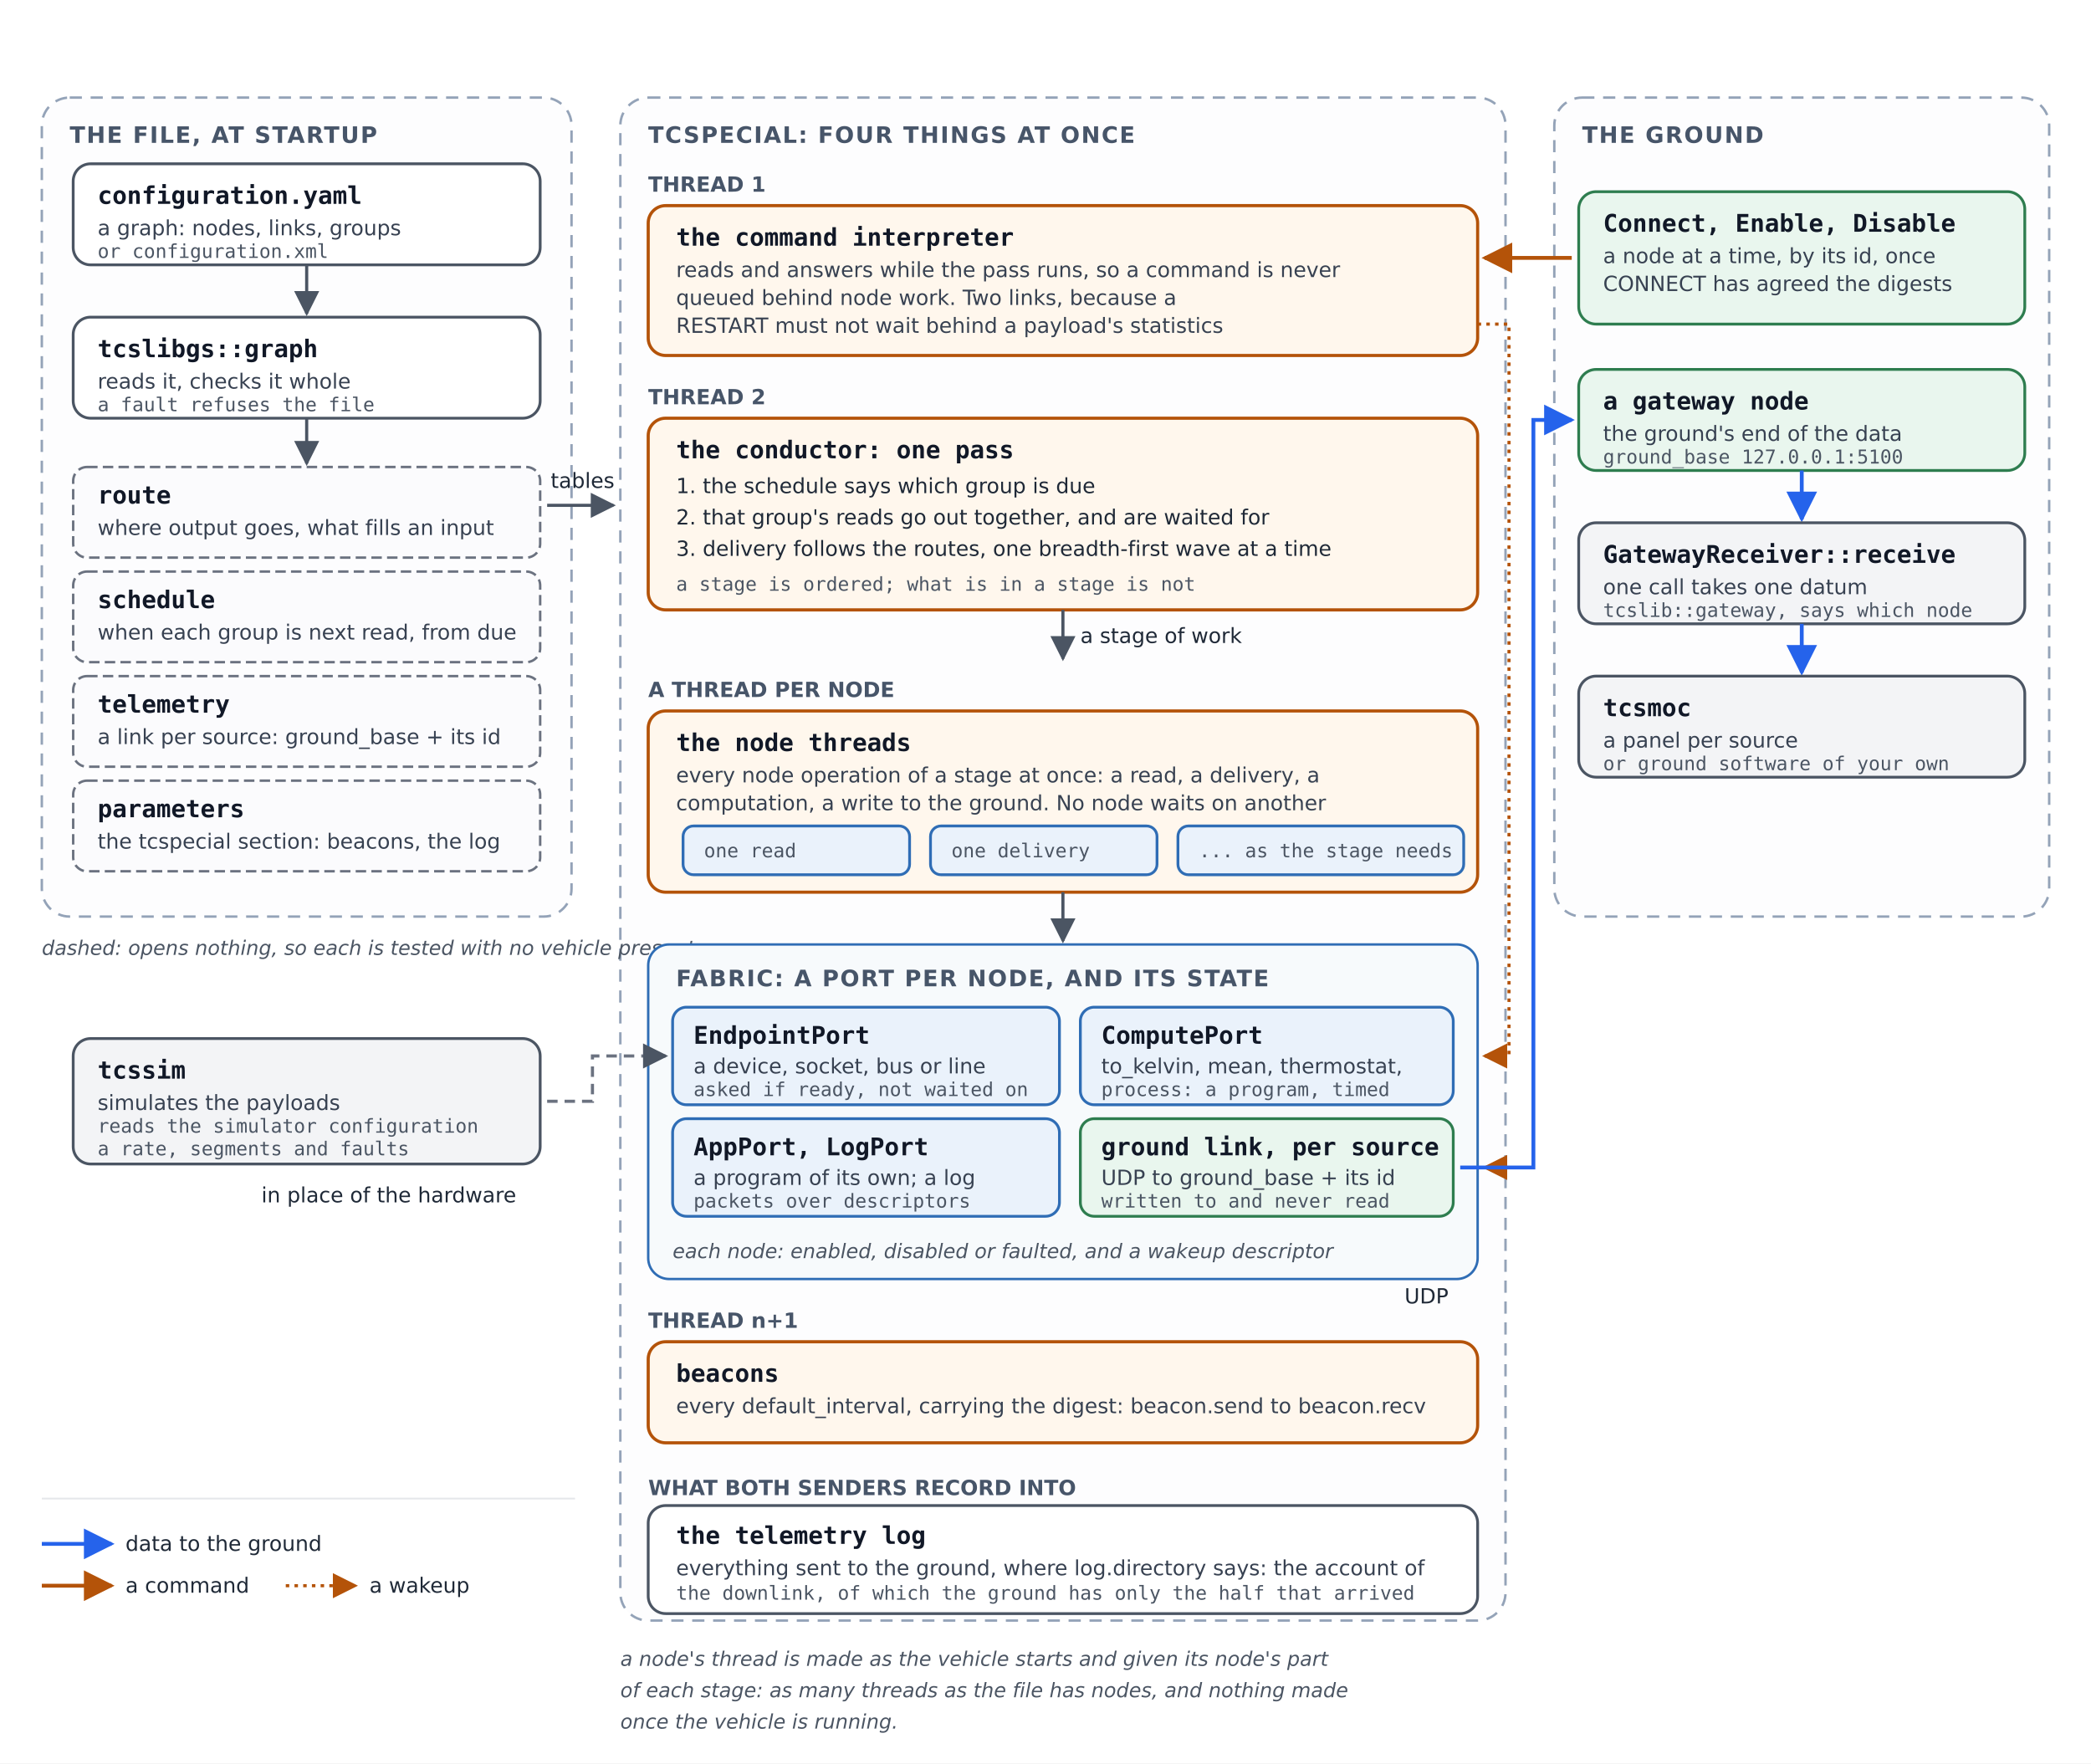
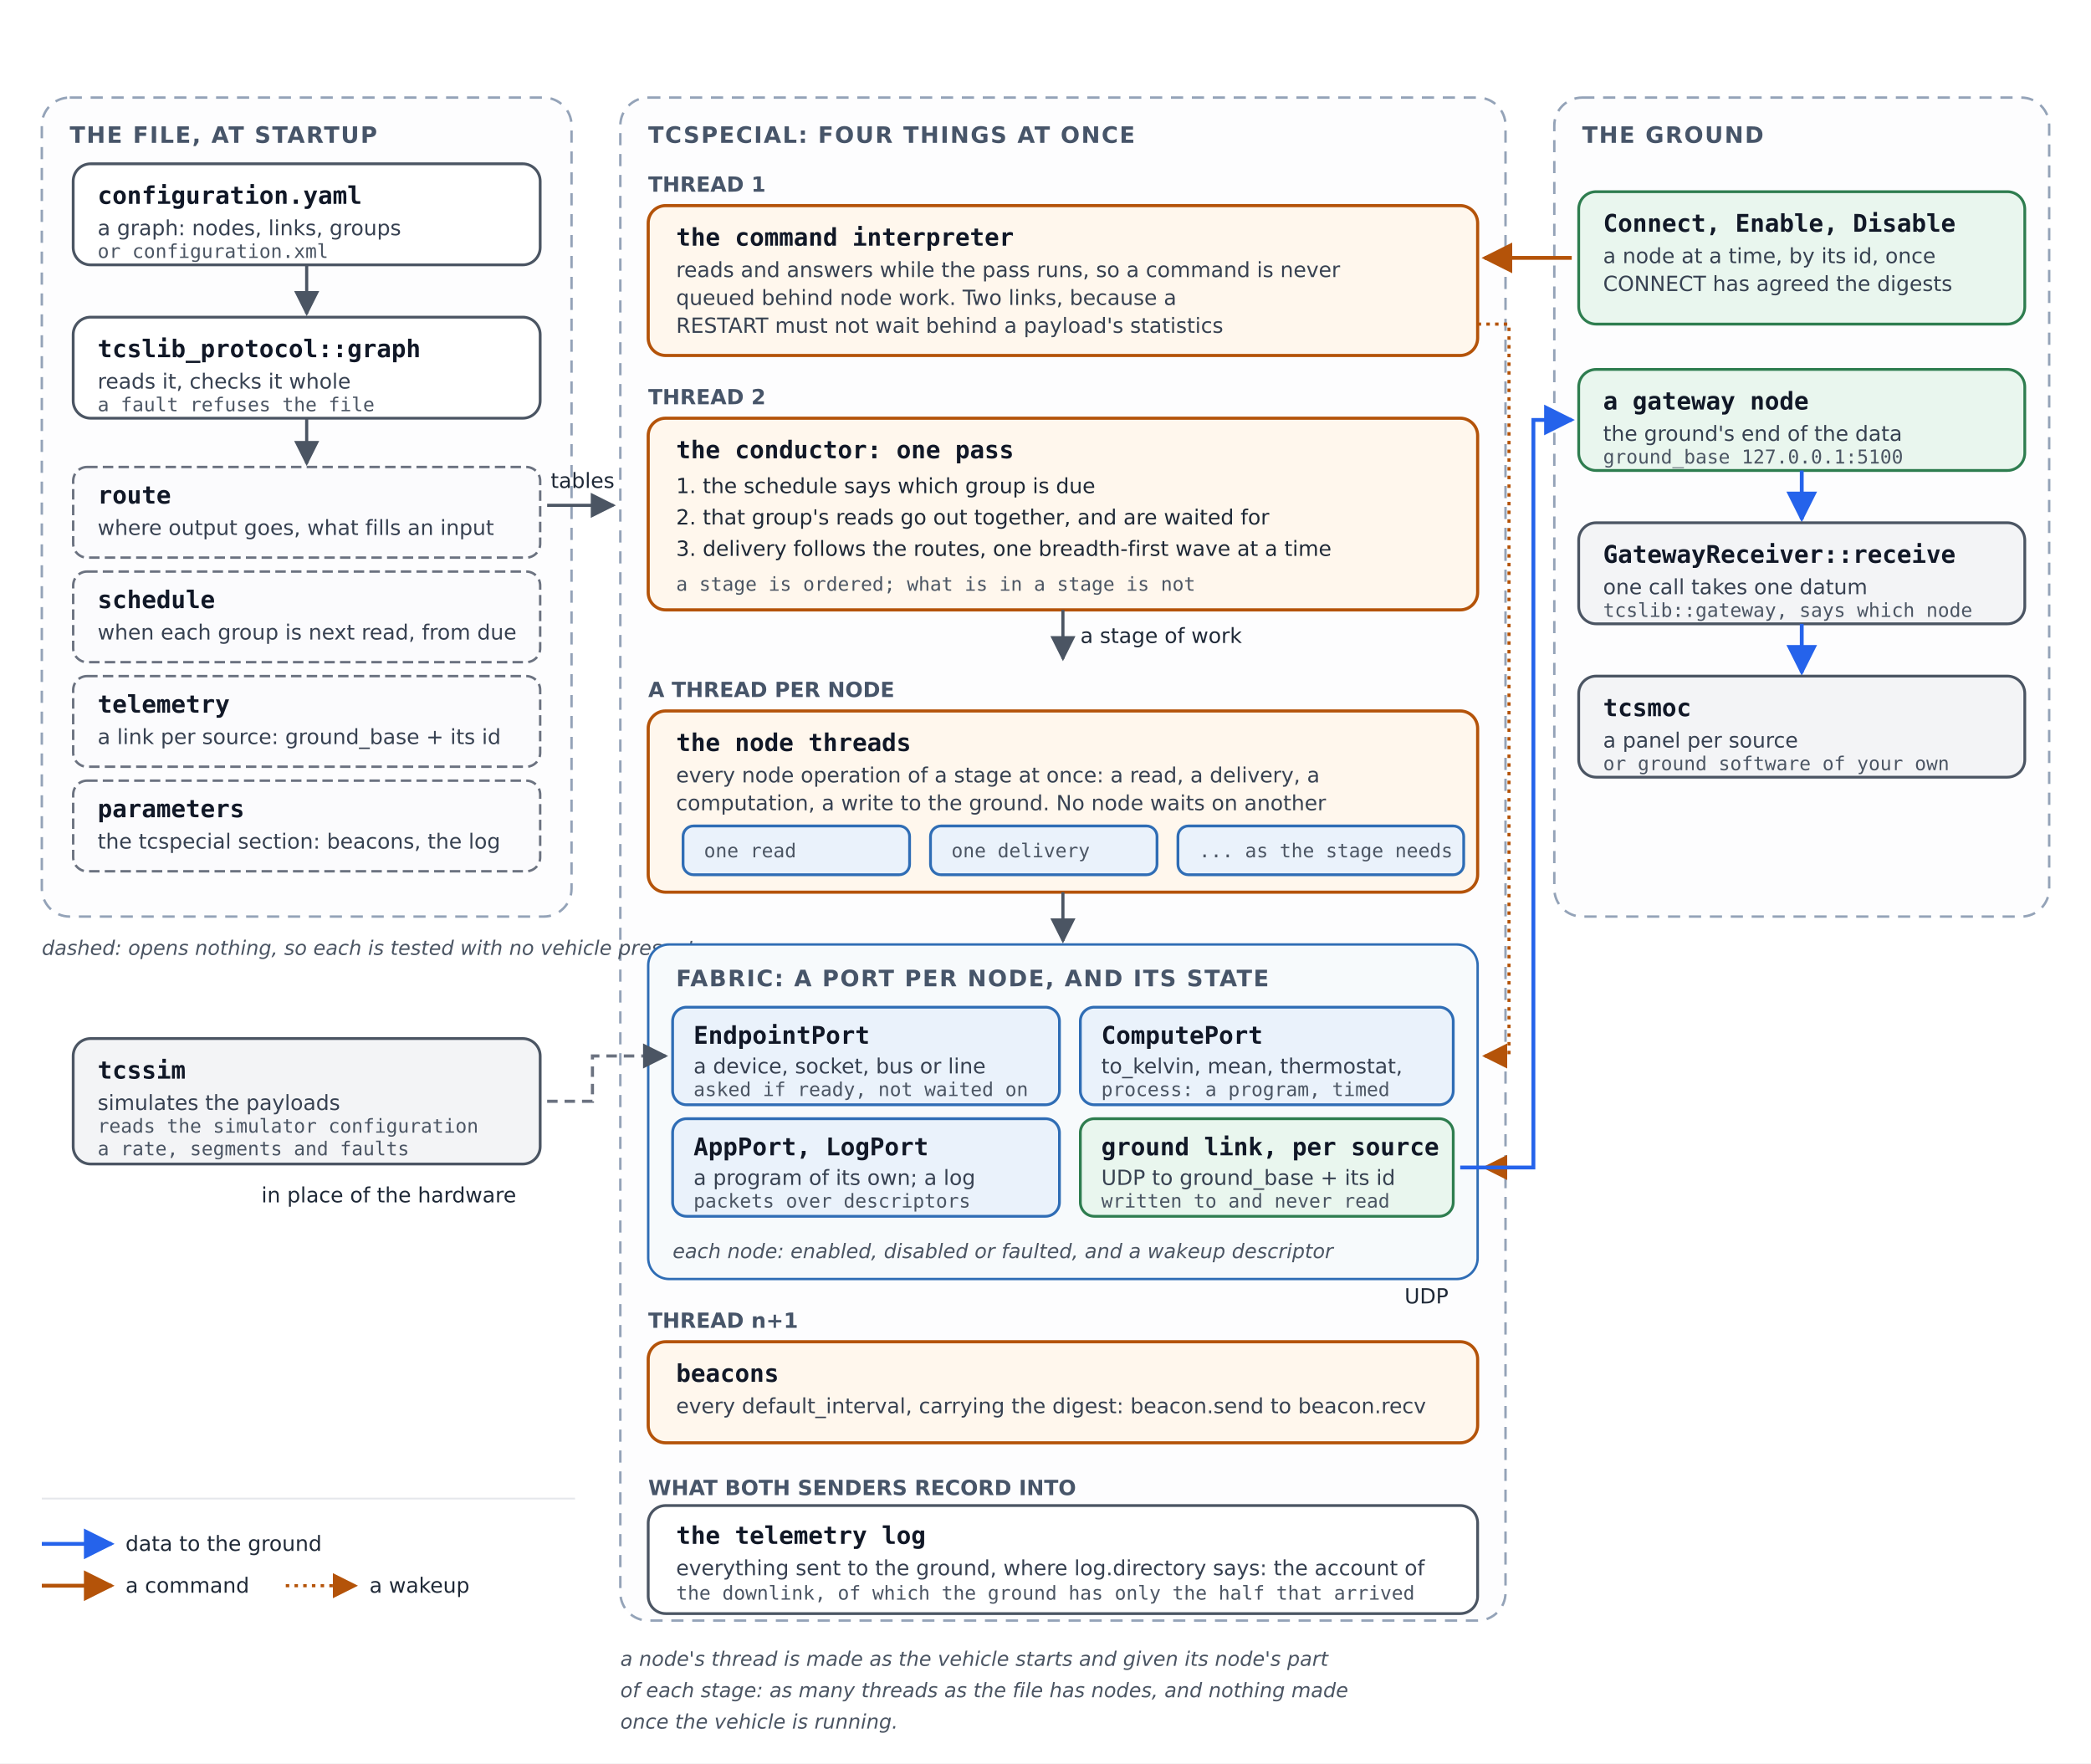
<svg xmlns="http://www.w3.org/2000/svg" width="1200" height="1012" viewBox="0 0 1200 1012" role="img" aria-labelledby="title desc">
  <defs>
    <style>
      text { font-family: "DejaVu Sans", Helvetica, Arial, sans-serif; fill: #111827; }
      .name { font-family: "DejaVu Sans Mono", Menlo, Consolas, monospace; font-size: 14px; font-weight: bold; }
      .kind { font-size: 12px; fill: #374151; }
      .detail { font-family: "DejaVu Sans Mono", Menlo, Consolas, monospace; font-size: 11px; fill: #4b5563; }
      .step { font-size: 12px; fill: #1f2937; }
      .heading { font-size: 13px; font-weight: bold; fill: #475569; letter-spacing: 0.06em; }
      .lane { font-size: 12px; font-weight: bold; fill: #475569; }
      .label { font-size: 12px; fill: #1f2937; }
      .note { font-size: 11.5px; fill: #4b5563; font-style: italic; }
      .file { fill: #ffffff; stroke: #4b5563; stroke-width: 1.6; }
      .piece { fill: #fbfbfd; stroke: #6b7280; stroke-width: 1.4; stroke-dasharray: 6 3; }
      .port { fill: #eaf2fb; stroke: #2f6db5; stroke-width: 1.6; }
      .holder { fill: #f7fafc; stroke: #2f6db5; stroke-width: 1.4; }
      .gateway { fill: #e9f6ee; stroke: #2e7d4f; stroke-width: 1.6; }
      .ground { fill: #f3f4f6; stroke: #4b5563; stroke-width: 1.6; }
      .thread { fill: #fff7ed; stroke: #b45309; stroke-width: 1.8; }
      .band { fill: #fdfdfe; stroke: #94a3b8; stroke-width: 1.4; stroke-dasharray: 7 5; }
      .groundward { fill: none; stroke: #2563eb; stroke-width: 2.2; }
      .becomes { fill: none; stroke: #4b5563; stroke-width: 1.8; }
      .commanding { fill: none; stroke: #b45309; stroke-width: 2.2; }
      .waking { fill: none; stroke: #b45309; stroke-width: 1.8; stroke-dasharray: 2 3; }
      .simulated { fill: none; stroke: #6b7280; stroke-width: 1.8; stroke-dasharray: 6 4; }
    </style>
    <marker id="arrow-blue" viewBox="0 0 10 10" refX="9" refY="5" markerWidth="8" markerHeight="8" orient="auto-start-reverse">
      <path d="M0,0 L10,5 L0,10 z" fill="#2563eb" />
    </marker>
    <marker id="arrow-grey" viewBox="0 0 10 10" refX="9" refY="5" markerWidth="8" markerHeight="8" orient="auto-start-reverse">
      <path d="M0,0 L10,5 L0,10 z" fill="#4b5563" />
    </marker>
    <marker id="arrow-amber" viewBox="0 0 10 10" refX="9" refY="5" markerWidth="8" markerHeight="8" orient="auto-start-reverse">
      <path d="M0,0 L10,5 L0,10 z" fill="#b45309" />
    </marker>
  </defs>
  <rect width="1200" height="1012" fill="#ffffff" />
  <rect class="band" x="24" y="56" width="304" height="470" rx="16" />
  <text class="heading" x="40" y="82">THE FILE, AT STARTUP</text>
  <rect class="band" x="356" y="56" width="508" height="874" rx="16" />
  <text class="heading" x="372" y="82">TCSPECIAL: FOUR THINGS AT ONCE</text>
  <rect class="band" x="892" y="56" width="284" height="470" rx="16" />
  <text class="heading" x="908" y="82">THE GROUND</text>
  <rect class="file" x="42" y="94" width="268" height="58" rx="10" />
  <text class="name" x="56" y="117">configuration.yaml</text>
  <text class="kind" x="56" y="135">a graph: nodes, links, groups</text>
  <text class="detail" x="56" y="148">or configuration.xml</text>
  <path class="becomes" d="M176,152 L176,180" marker-end="url(#arrow-grey)" />
  <rect class="file" x="42" y="182" width="268" height="58" rx="10" />
-   <text class="name" x="56" y="205">tcslibgs::graph</text>
+   <text class="name" x="56" y="205">tcslib_protocol::graph</text>
  <text class="kind" x="56" y="223">reads it, checks it whole</text>
  <text class="detail" x="56" y="236">a fault refuses the file</text>
  <path class="becomes" d="M176,240 L176,266" marker-end="url(#arrow-grey)" />
  <rect class="piece" x="42" y="268" width="268" height="52" rx="8" />
  <text class="name" x="56" y="289">route</text>
  <text class="kind" x="56" y="307">where output goes, what fills an input</text>
  <rect class="piece" x="42" y="328" width="268" height="52" rx="8" />
  <text class="name" x="56" y="349">schedule</text>
  <text class="kind" x="56" y="367">when each group is next read, from due</text>
  <rect class="piece" x="42" y="388" width="268" height="52" rx="8" />
  <text class="name" x="56" y="409">telemetry</text>
  <text class="kind" x="56" y="427">a link per source: ground_base + its id</text>
  <rect class="piece" x="42" y="448" width="268" height="52" rx="8" />
  <text class="name" x="56" y="469">parameters</text>
  <text class="kind" x="56" y="487">the tcspecial section: beacons, the log</text>
  <text class="note" x="24" y="548">dashed: opens nothing, so each is tested with no vehicle present</text>
  <path class="becomes" d="M314,290 L352,290" marker-end="url(#arrow-grey)" />
  <text class="label" x="316" y="280">tables</text>
  <text class="lane" x="372" y="110">THREAD 1</text>
  <rect class="thread" x="372" y="118" width="476" height="86" rx="10" />
  <text class="name" x="388" y="141">the command interpreter</text>
  <text class="kind" x="388" y="159">reads and answers while the pass runs, so a command is never</text>
  <text class="kind" x="388" y="175">queued behind node work. Two links, because a</text>
  <text class="kind" x="388" y="191">RESTART must not wait behind a payload's statistics</text>
  <text class="lane" x="372" y="232">THREAD 2</text>
  <rect class="thread" x="372" y="240" width="476" height="110" rx="10" />
  <text class="name" x="388" y="263">the conductor: one pass</text>
  <text class="step" x="388" y="283">1. the schedule says which group is due</text>
  <text class="step" x="388" y="301">2. that group's reads go out together, and are waited for</text>
  <text class="step" x="388" y="319">3. delivery follows the routes, one breadth-first wave at a time</text>
  <text class="detail" x="388" y="339">a stage is ordered; what is in a stage is not</text>
  <path class="becomes" d="M610,350 L610,378" marker-end="url(#arrow-grey)" />
  <text class="label" x="620" y="369">a stage of work</text>
  <text class="lane" x="372" y="400">A THREAD PER NODE</text>
  <rect class="thread" x="372" y="408" width="476" height="104" rx="10" />
  <text class="name" x="388" y="431">the node threads</text>
  <text class="kind" x="388" y="449">every node operation of a stage at once: a read, a delivery, a</text>
  <text class="kind" x="388" y="465">computation, a write to the ground. No node waits on another</text>
  <rect class="port" x="392" y="474" width="130" height="28" rx="6" />
  <text class="detail" x="404" y="492">one read</text>
  <rect class="port" x="534" y="474" width="130" height="28" rx="6" />
  <text class="detail" x="546" y="492">one delivery</text>
  <rect class="port" x="676" y="474" width="164" height="28" rx="6" />
  <text class="detail" x="688" y="492">... as the stage needs</text>
  <path class="becomes" d="M610,512 L610,540" marker-end="url(#arrow-grey)" />
  <rect class="holder" x="372" y="542" width="476" height="192" rx="12" />
  <text class="heading" x="388" y="566">FABRIC: A PORT PER NODE, AND ITS STATE</text>
  <rect class="port" x="386" y="578" width="222" height="56" rx="8" />
  <text class="name" x="398" y="599">EndpointPort</text>
  <text class="kind" x="398" y="616">a device, socket, bus or line</text>
  <text class="detail" x="398" y="629">asked if ready, not waited on</text>
  <rect class="port" x="620" y="578" width="214" height="56" rx="8" />
  <text class="name" x="632" y="599">ComputePort</text>
  <text class="kind" x="632" y="616">to_kelvin, mean, thermostat,</text>
  <text class="detail" x="632" y="629">process: a program, timed</text>
  <rect class="port" x="386" y="642" width="222" height="56" rx="8" />
  <text class="name" x="398" y="663">AppPort, LogPort</text>
  <text class="kind" x="398" y="680">a program of its own; a log</text>
  <text class="detail" x="398" y="693">packets over descriptors</text>
  <rect class="gateway" x="620" y="642" width="214" height="56" rx="8" />
  <text class="name" x="632" y="663">ground link, per source</text>
  <text class="kind" x="632" y="680">UDP to ground_base + its id</text>
  <text class="detail" x="632" y="693">written to and never read</text>
  <text class="note" x="386" y="722">each node: enabled, disabled or faulted, and a wakeup descriptor</text>
  <path class="waking" d="M848,186 L866,186 L866,606 L852,606" marker-end="url(#arrow-amber)" />
  <path class="waking" d="M866,670 L852,670" marker-end="url(#arrow-amber)" />
  <text class="lane" x="372" y="762">THREAD n+1</text>
  <rect class="thread" x="372" y="770" width="476" height="58" rx="10" />
  <text class="name" x="388" y="793">beacons</text>
  <text class="kind" x="388" y="811">every default_interval, carrying the digest: beacon.send to beacon.recv</text>
  <text class="lane" x="372" y="858">WHAT BOTH SENDERS RECORD INTO</text>
  <rect class="file" x="372" y="864" width="476" height="62" rx="10" />
  <text class="name" x="388" y="886">the telemetry log</text>
  <text class="kind" x="388" y="904">everything sent to the ground, where log.directory says: the account of</text>
  <text class="detail" x="388" y="918">the downlink, of which the ground has only the half that arrived</text>
  <text class="note" x="356" y="956">a node's thread is made as the vehicle starts and given its node's part</text>
  <text class="note" x="356" y="974">of each stage: as many threads as the file has nodes, and nothing made</text>
  <text class="note" x="356" y="992">once the vehicle is running.</text>
  <rect class="gateway" x="906" y="110" width="256" height="76" rx="10" />
  <text class="name" x="920" y="133">Connect, Enable, Disable</text>
  <text class="kind" x="920" y="151">a node at a time, by its id, once</text>
  <text class="kind" x="920" y="167">CONNECT has agreed the digests</text>
  <rect class="gateway" x="906" y="212" width="256" height="58" rx="10" />
  <text class="name" x="920" y="235">a gateway node</text>
  <text class="kind" x="920" y="253">the ground's end of the data</text>
  <text class="detail" x="920" y="266">ground_base 127.0.0.1:5100</text>
  <path class="groundward" d="M1034,270 L1034,298" marker-end="url(#arrow-blue)" />
  <rect class="ground" x="906" y="300" width="256" height="58" rx="10" />
  <text class="name" x="920" y="323">GatewayReceiver::receive</text>
  <text class="kind" x="920" y="341">one call takes one datum</text>
  <text class="detail" x="920" y="354">tcslib::gateway, says which node</text>
  <path class="groundward" d="M1034,358 L1034,386" marker-end="url(#arrow-blue)" />
  <rect class="ground" x="906" y="388" width="256" height="58" rx="10" />
  <text class="name" x="920" y="411">tcsmoc</text>
  <text class="kind" x="920" y="429">a panel per source</text>
  <text class="detail" x="920" y="442">or ground software of your own</text>
  <path class="groundward" d="M838,670 L880,670 L880,241 L902,241" marker-end="url(#arrow-blue)" />
  <text class="label" x="806" y="748">UDP</text>
  <path class="commanding" d="M902,148 L852,148" marker-end="url(#arrow-amber)" />
  <rect class="ground" x="42" y="596" width="268" height="72" rx="10" />
  <text class="name" x="56" y="619">tcssim</text>
  <text class="kind" x="56" y="637">simulates the payloads</text>
  <text class="detail" x="56" y="650">reads the simulator configuration</text>
  <text class="detail" x="56" y="663">a rate, segments and faults</text>
  <path class="simulated" d="M314,632 L340,632 L340,606 L382,606" marker-end="url(#arrow-grey)" />
  <text class="label" x="150" y="690">in place of the hardware</text>
  <line x1="24" y1="860" x2="330" y2="860" stroke="#e5e7eb" stroke-width="1" />
  <path class="groundward" d="M24,886 L64,886" marker-end="url(#arrow-blue)" />
  <text class="label" x="72" y="890">data to the ground</text>
  <path class="commanding" d="M24,910 L64,910" marker-end="url(#arrow-amber)" />
  <text class="label" x="72" y="914">a command</text>
  <path class="waking" d="M164,910 L204,910" marker-end="url(#arrow-amber)" />
  <text class="label" x="212" y="914">a wakeup</text>
</svg>
